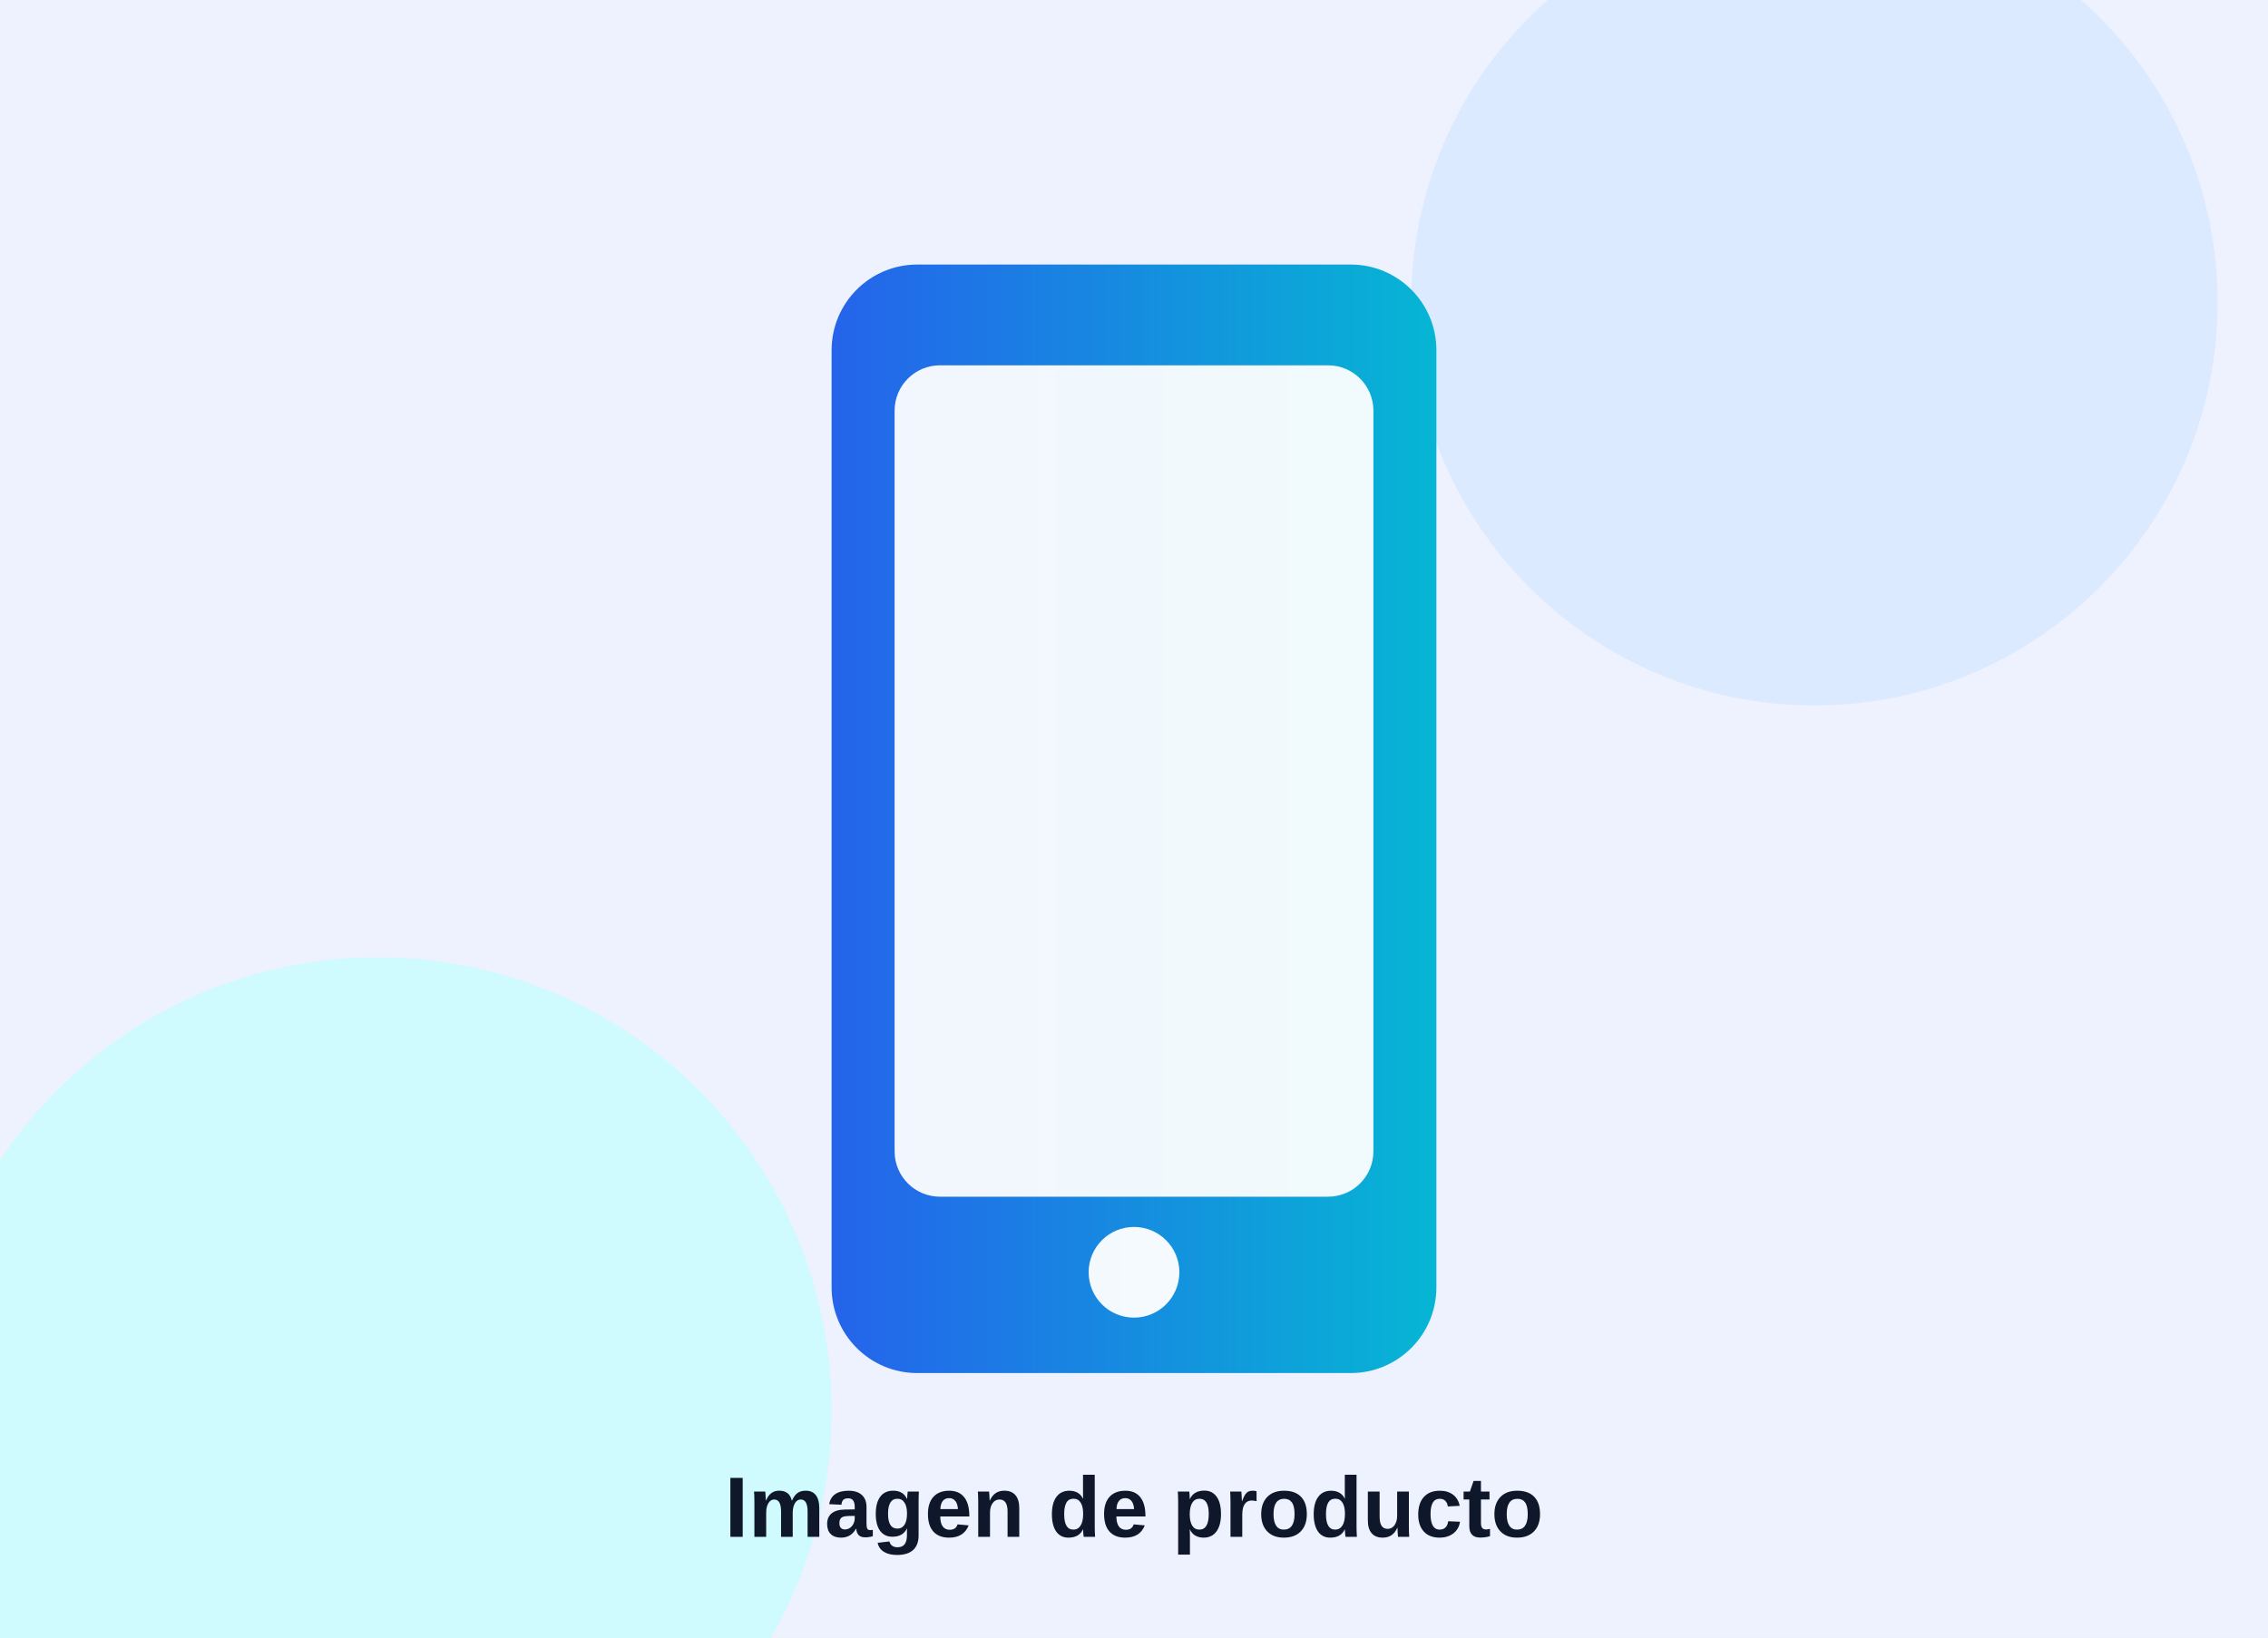
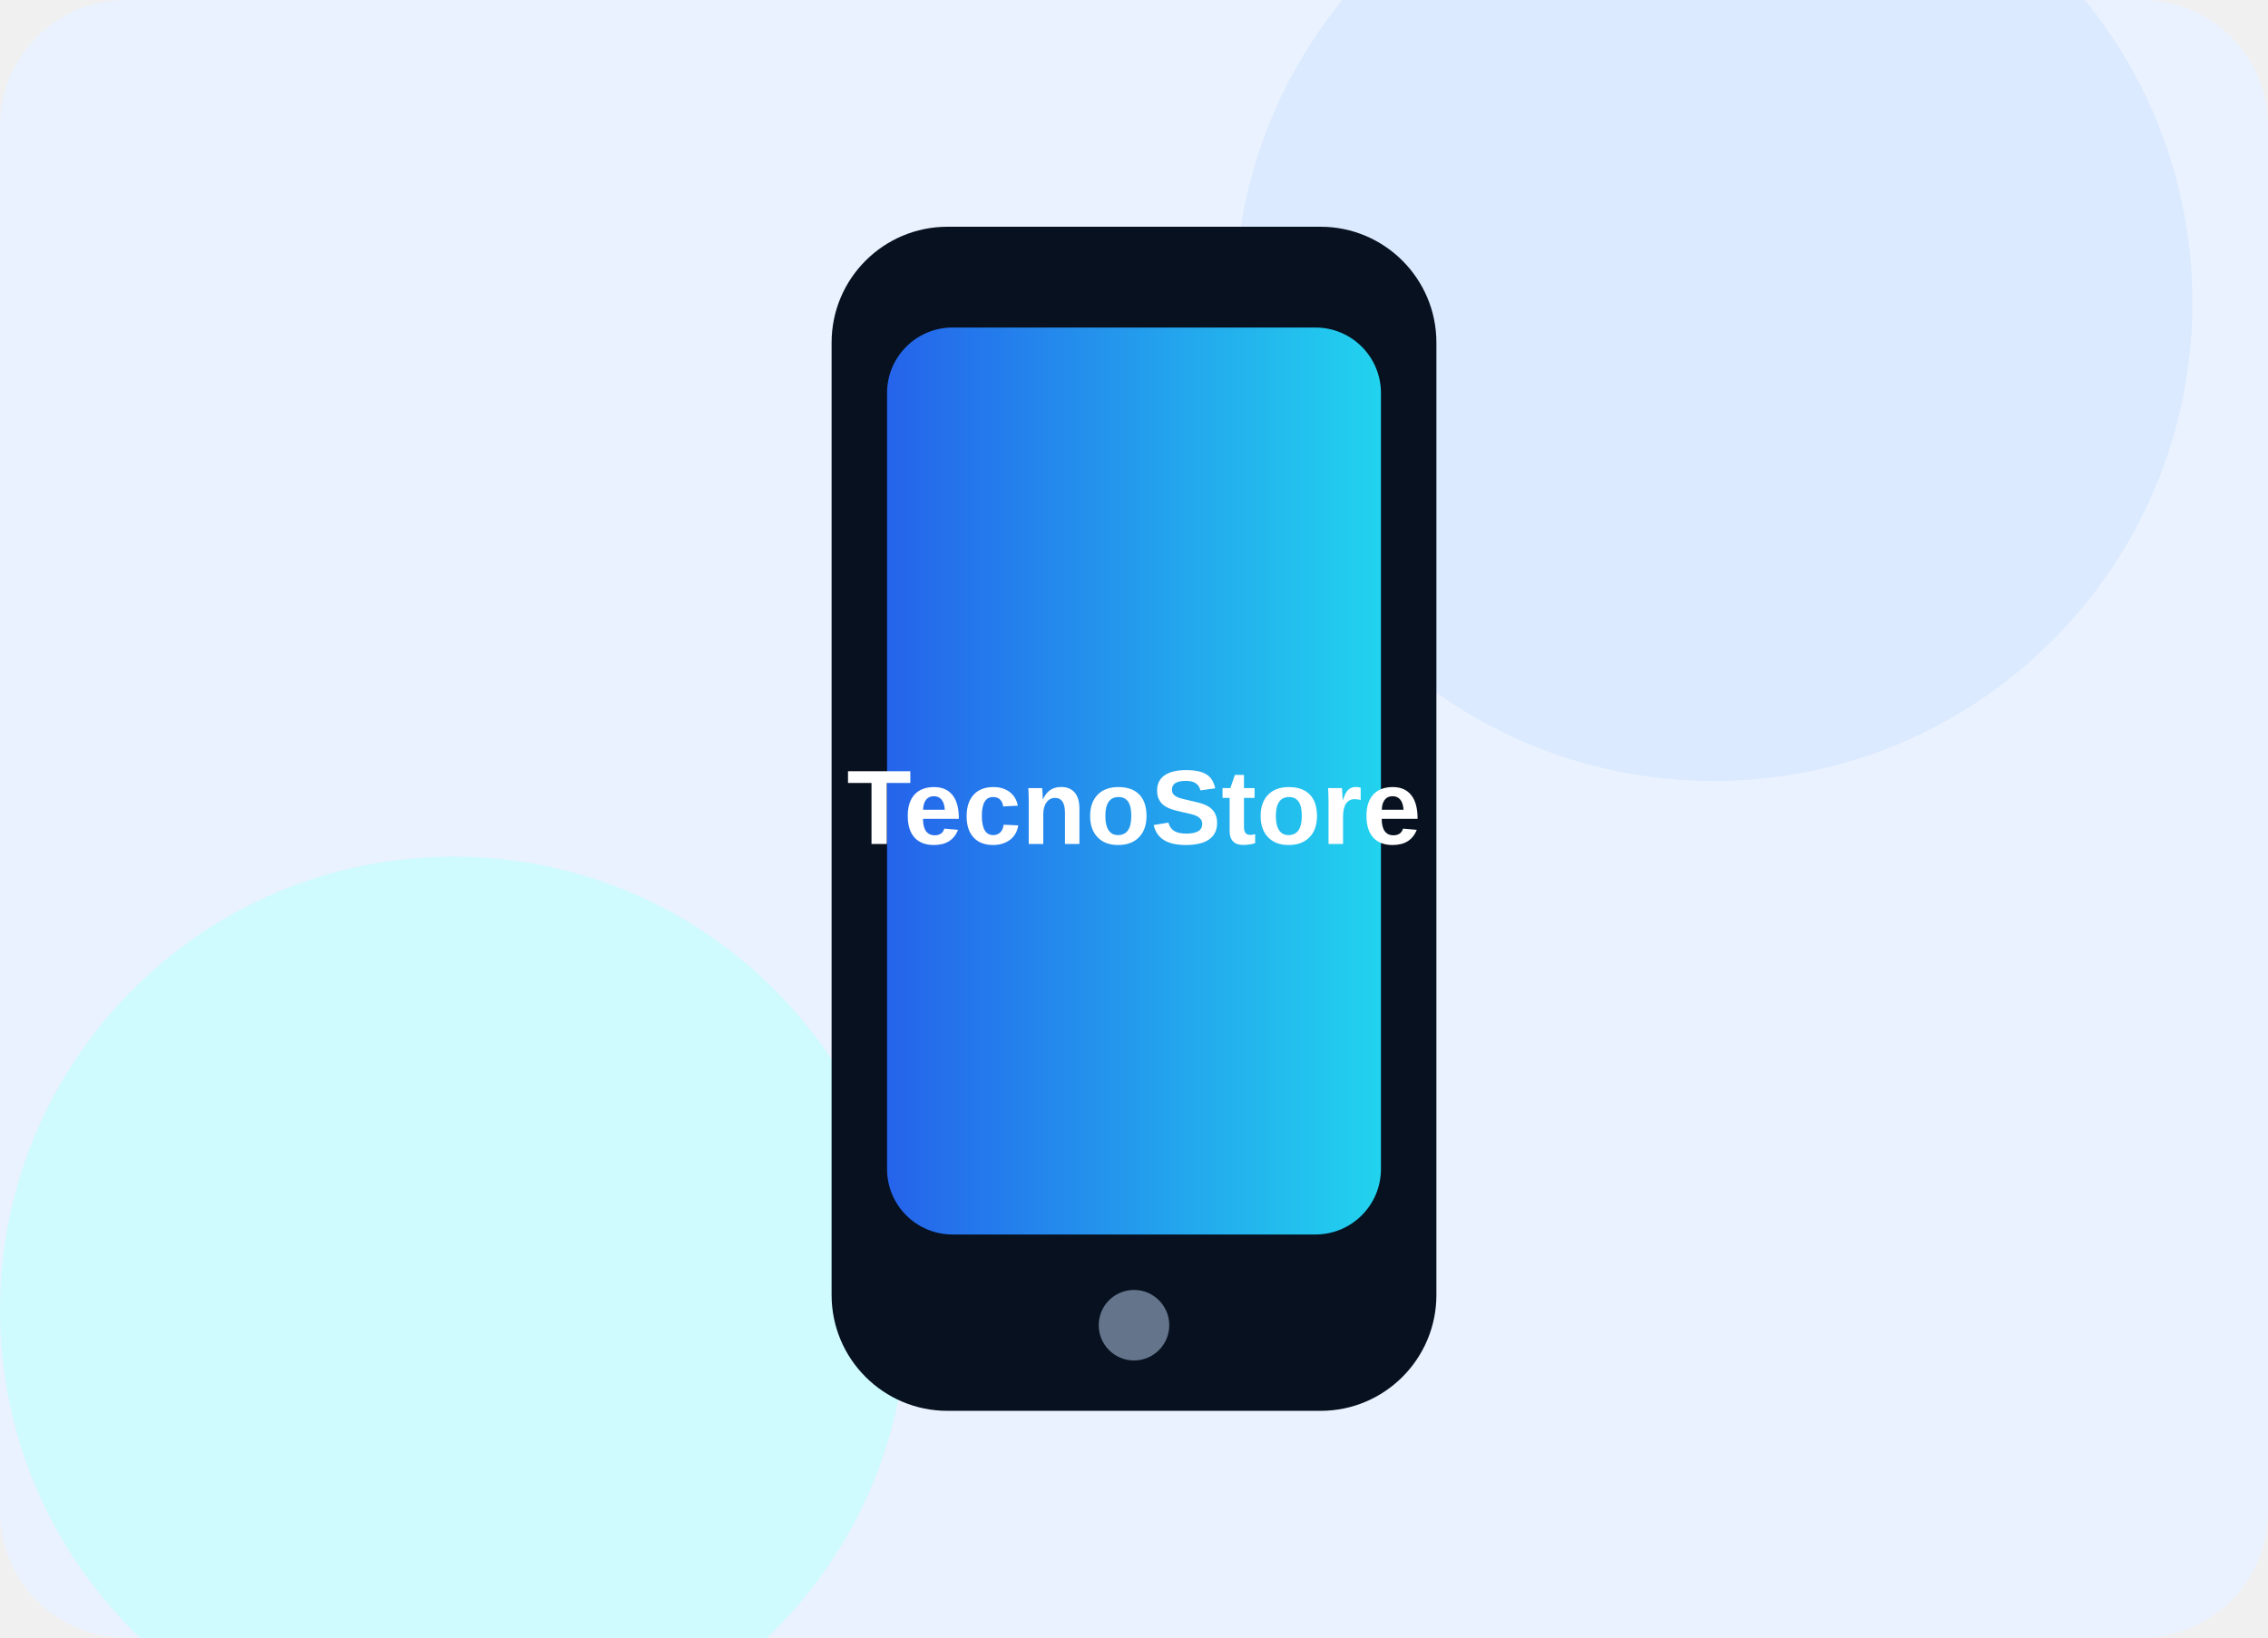
<svg xmlns="http://www.w3.org/2000/svg" width="900" height="650" viewBox="0 0 900 650">
  <defs>
    <linearGradient id="g" x1="0" x2="1">
      <stop stop-color="#2563eb" />
-       <stop offset="1" stop-color="#06b6d4" />
+       <stop offset="1" stop-color="#22d3ee" />
    </linearGradient>
  </defs>
-   <rect width="900" height="650" fill="#eef2ff" />
-   <circle cx="720" cy="120" r="160" fill="#dbeafe" />
-   <circle cx="150" cy="560" r="180" fill="#cffafe" />
-   <rect x="330" y="105" width="240" height="440" rx="34" fill="url(#g)" />
-   <rect x="355" y="145" width="190" height="330" rx="18" fill="#ffffff" opacity="0.94" />
-   <circle cx="450" cy="505" r="18" fill="#ffffff" opacity="0.95" />
-   <text x="450" y="610" text-anchor="middle" font-family="Arial" font-size="34" font-weight="700" fill="#0f172a">Imagen de producto</text>
+   <rect width="900" height="650" rx="50" fill="#eaf2ff" />
+   <circle cx="680" cy="120" r="190" fill="#dbeafe" />
+   <circle cx="180" cy="520" r="180" fill="#cffafe" />
+   <rect x="330" y="90" width="240" height="470" rx="46" fill="#07111f" />
+   <rect x="352" y="130" width="196" height="360" rx="26" fill="url(#g)" />
+   <circle cx="450" cy="526" r="14" fill="#64748b" />
+   <text x="450" y="335" text-anchor="middle" font-family="Arial" font-size="42" font-weight="800" fill="#fff">TecnoStore</text>
</svg>
